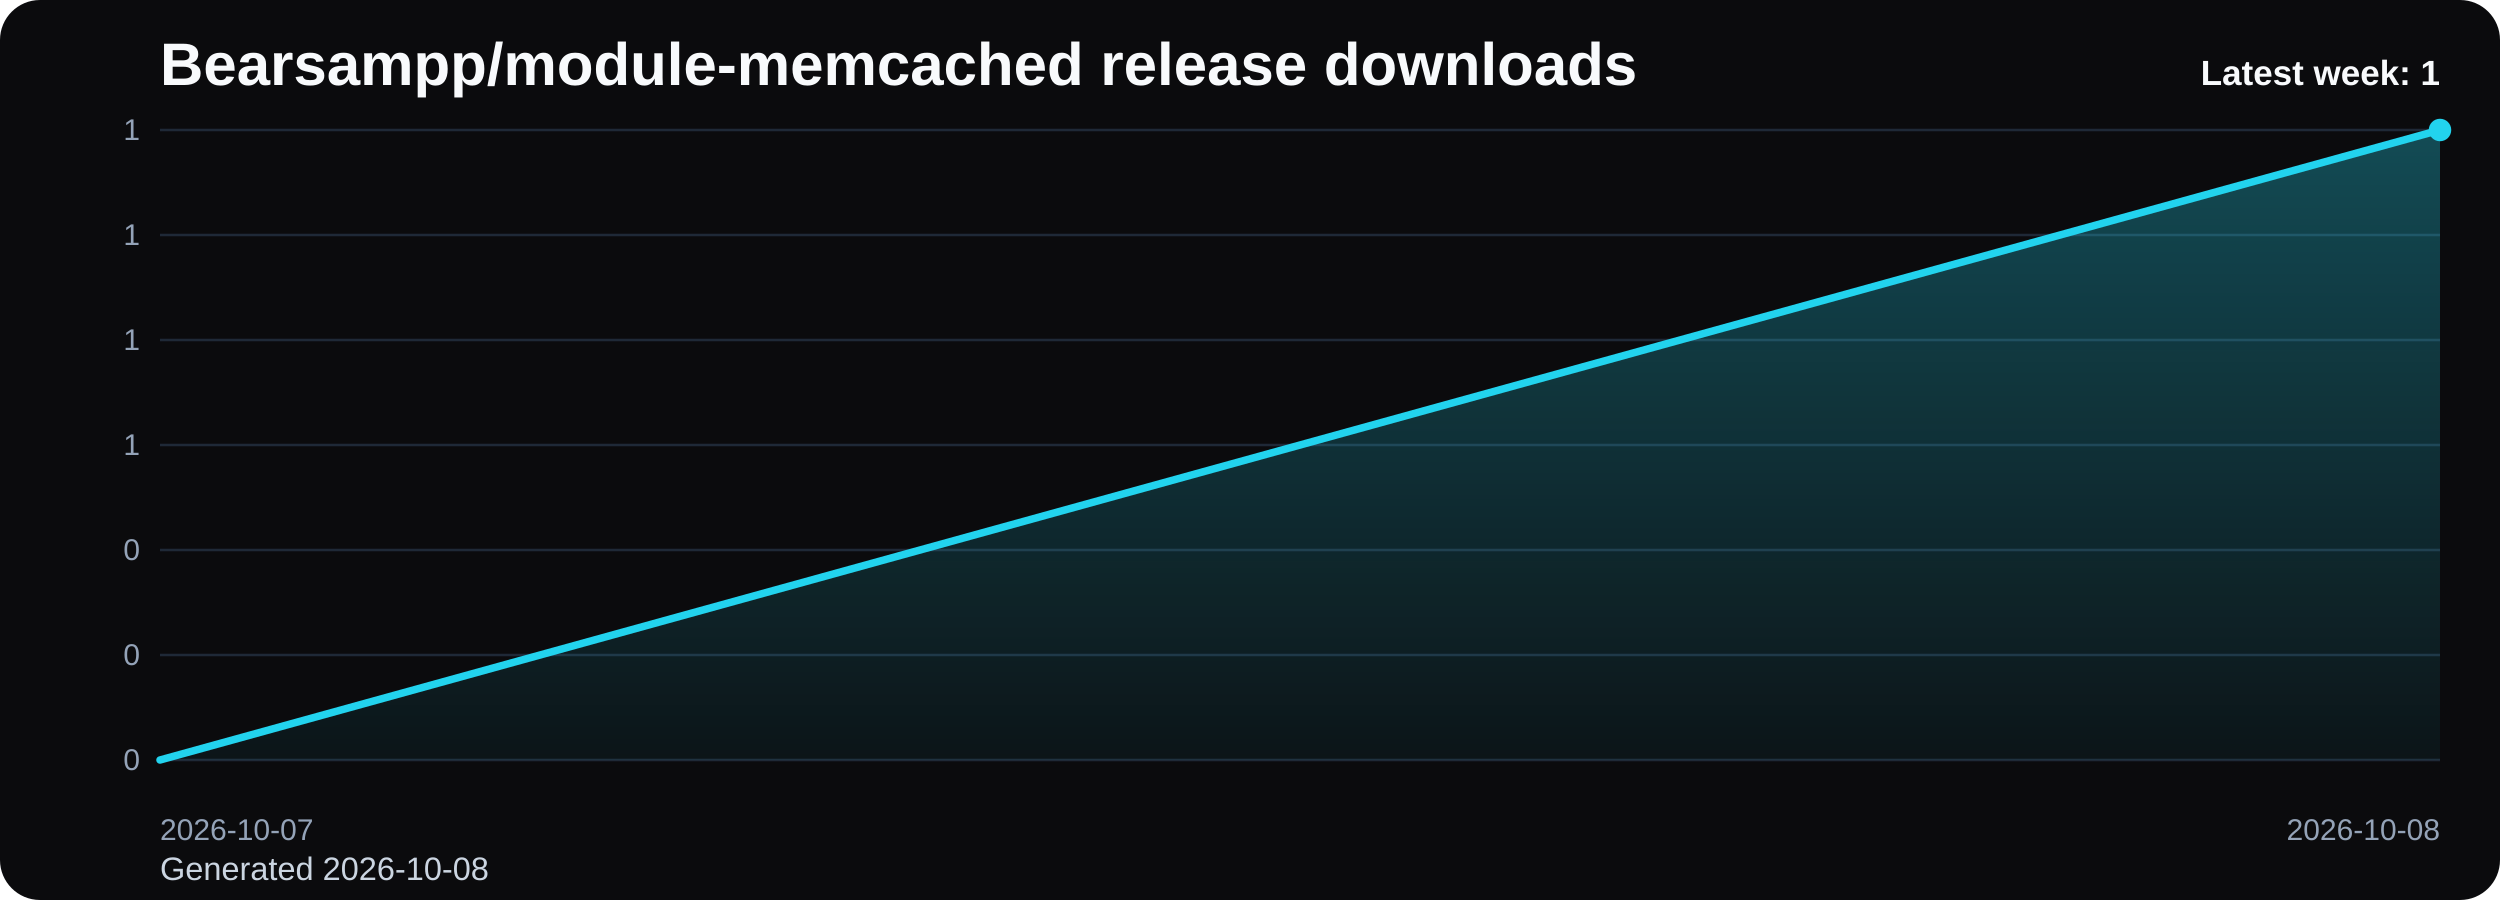
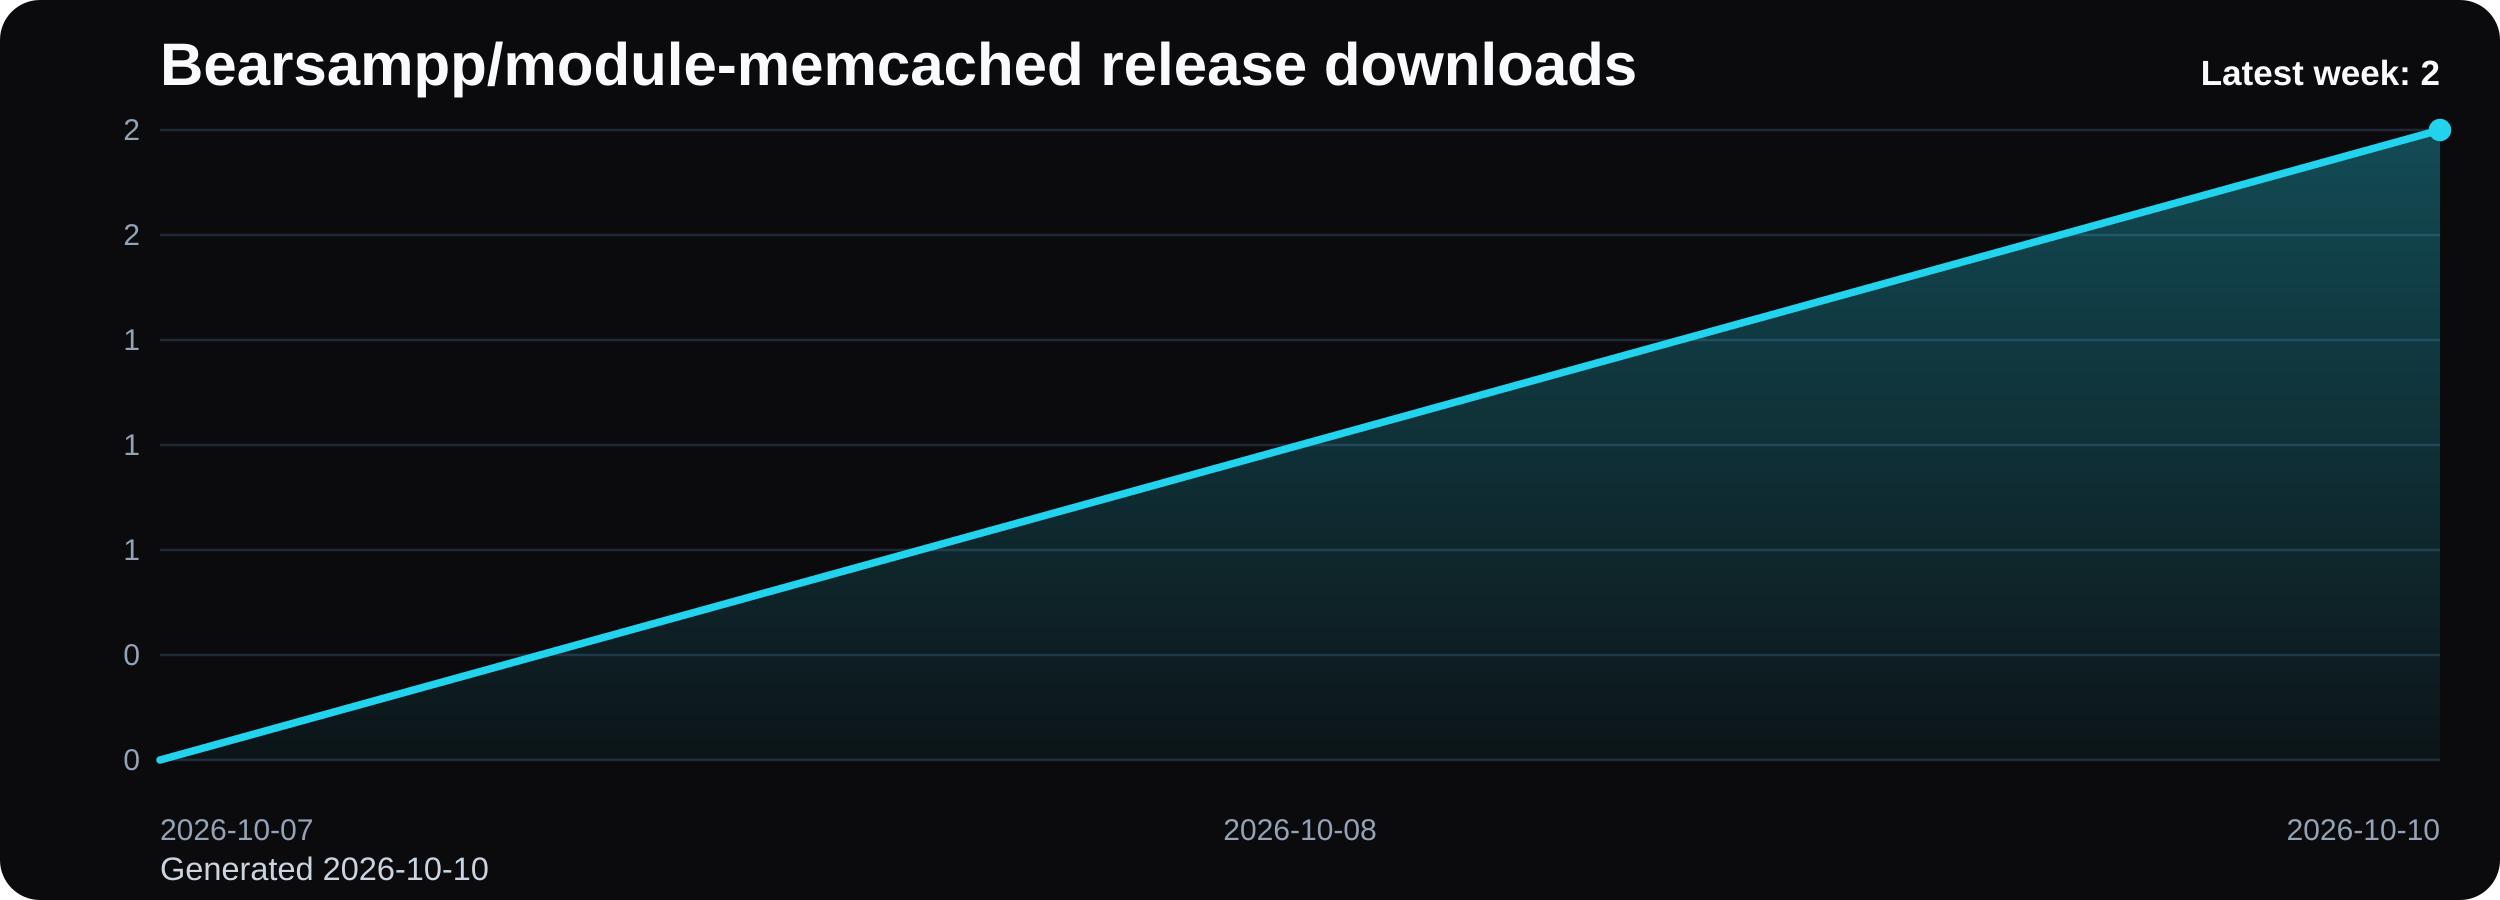
<svg xmlns="http://www.w3.org/2000/svg" viewBox="0 0 1000 360" role="img" aria-label="Bearsampp/module-memcached release downloads chart">
  <defs>
    <linearGradient id="fill-weekly-black" x1="0" y1="0" x2="0" y2="1">
      <stop offset="0%" stop-color="#22d3ee" stop-opacity="0.32" />
      <stop offset="100%" stop-color="#22d3ee" stop-opacity="0.05" />
    </linearGradient>
    <style>
      .bg { fill: #0b0b0d; }
      .title { font: 700 24px Arial, sans-serif; fill: #f8fafc; }
      .sub { font: 400 13px Arial, sans-serif; fill: #cbd5e1; }
      .grid { stroke: #1f2937; stroke-width: 1; }
      .axis { font: 400 12px Arial, sans-serif; fill: #94a3b8; }
      .line { fill: none; stroke: #22d3ee; stroke-width: 3; stroke-linecap: round; stroke-linejoin: round; }
      .dot { fill: #22d3ee; }
      .value { font: 600 11px Arial, sans-serif; fill: #cbd5e1; }
      .latest { font: 700 14px Arial, sans-serif; fill: #f8fafc; }
    </style>
  </defs>
  <rect class="bg" x="0" y="0" width="1000" height="360" rx="16" />
  <text class="title" x="64" y="34">Bearsampp/module-memcached release downloads</text>
-   <text class="sub" x="64" y="352">Generated 2026-10-08</text>
+   <text class="sub" x="64" y="352">Generated 2026-10-10</text>
  <line x1="64" y1="52.00" x2="976" y2="52.00" class="grid" />
-   <text x="56" y="56.00" text-anchor="end" class="axis">1</text>
+   <text x="56" y="56.00" text-anchor="end" class="axis">2</text>
  <line x1="64" y1="94.00" x2="976" y2="94.00" class="grid" />
-   <text x="56" y="98.00" text-anchor="end" class="axis">1</text>
+   <text x="56" y="98.00" text-anchor="end" class="axis">2</text>
  <line x1="64" y1="136.00" x2="976" y2="136.00" class="grid" />
  <text x="56" y="140.00" text-anchor="end" class="axis">1</text>
  <line x1="64" y1="178.00" x2="976" y2="178.00" class="grid" />
  <text x="56" y="182.00" text-anchor="end" class="axis">1</text>
  <line x1="64" y1="220.00" x2="976" y2="220.00" class="grid" />
-   <text x="56" y="224.00" text-anchor="end" class="axis">0</text>
+   <text x="56" y="224.00" text-anchor="end" class="axis">1</text>
  <line x1="64" y1="262.00" x2="976" y2="262.00" class="grid" />
  <text x="56" y="266.00" text-anchor="end" class="axis">0</text>
  <line x1="64" y1="304.00" x2="976" y2="304.00" class="grid" />
  <text x="56" y="308.00" text-anchor="end" class="axis">0</text>
-   <path d="M 64.00 304 L 64.00 304.00 L 976.00 52.00 L 976.00 304 Z" fill="url(#fill-weekly-black)" />
-   <polyline class="line" points="64.00,304.00 976.00,52.00" />
+   <path d="M 64.00 304 L 64.00 304.00 L 520.00 178.00 L 976.00 52.00 L 976.00 304 Z" fill="url(#fill-weekly-black)" />
+   <polyline class="line" points="64.00,304.00 520.00,178.00 976.00,52.00" />
  <circle class="dot" cx="976.00" cy="52.00" r="4.5" />
  <text class="axis" x="64.00" y="336" text-anchor="start">2026-10-07</text>
-   <text class="axis" x="976.00" y="336" text-anchor="end">2026-10-08</text>
-   <text class="latest" x="976" y="34" text-anchor="end">Latest week: 1</text>
+   <text class="axis" x="520.00" y="336" text-anchor="middle">2026-10-08</text>
+   <text class="axis" x="976.00" y="336" text-anchor="end">2026-10-10</text>
+   <text class="latest" x="976" y="34" text-anchor="end">Latest week: 2</text>
</svg>
